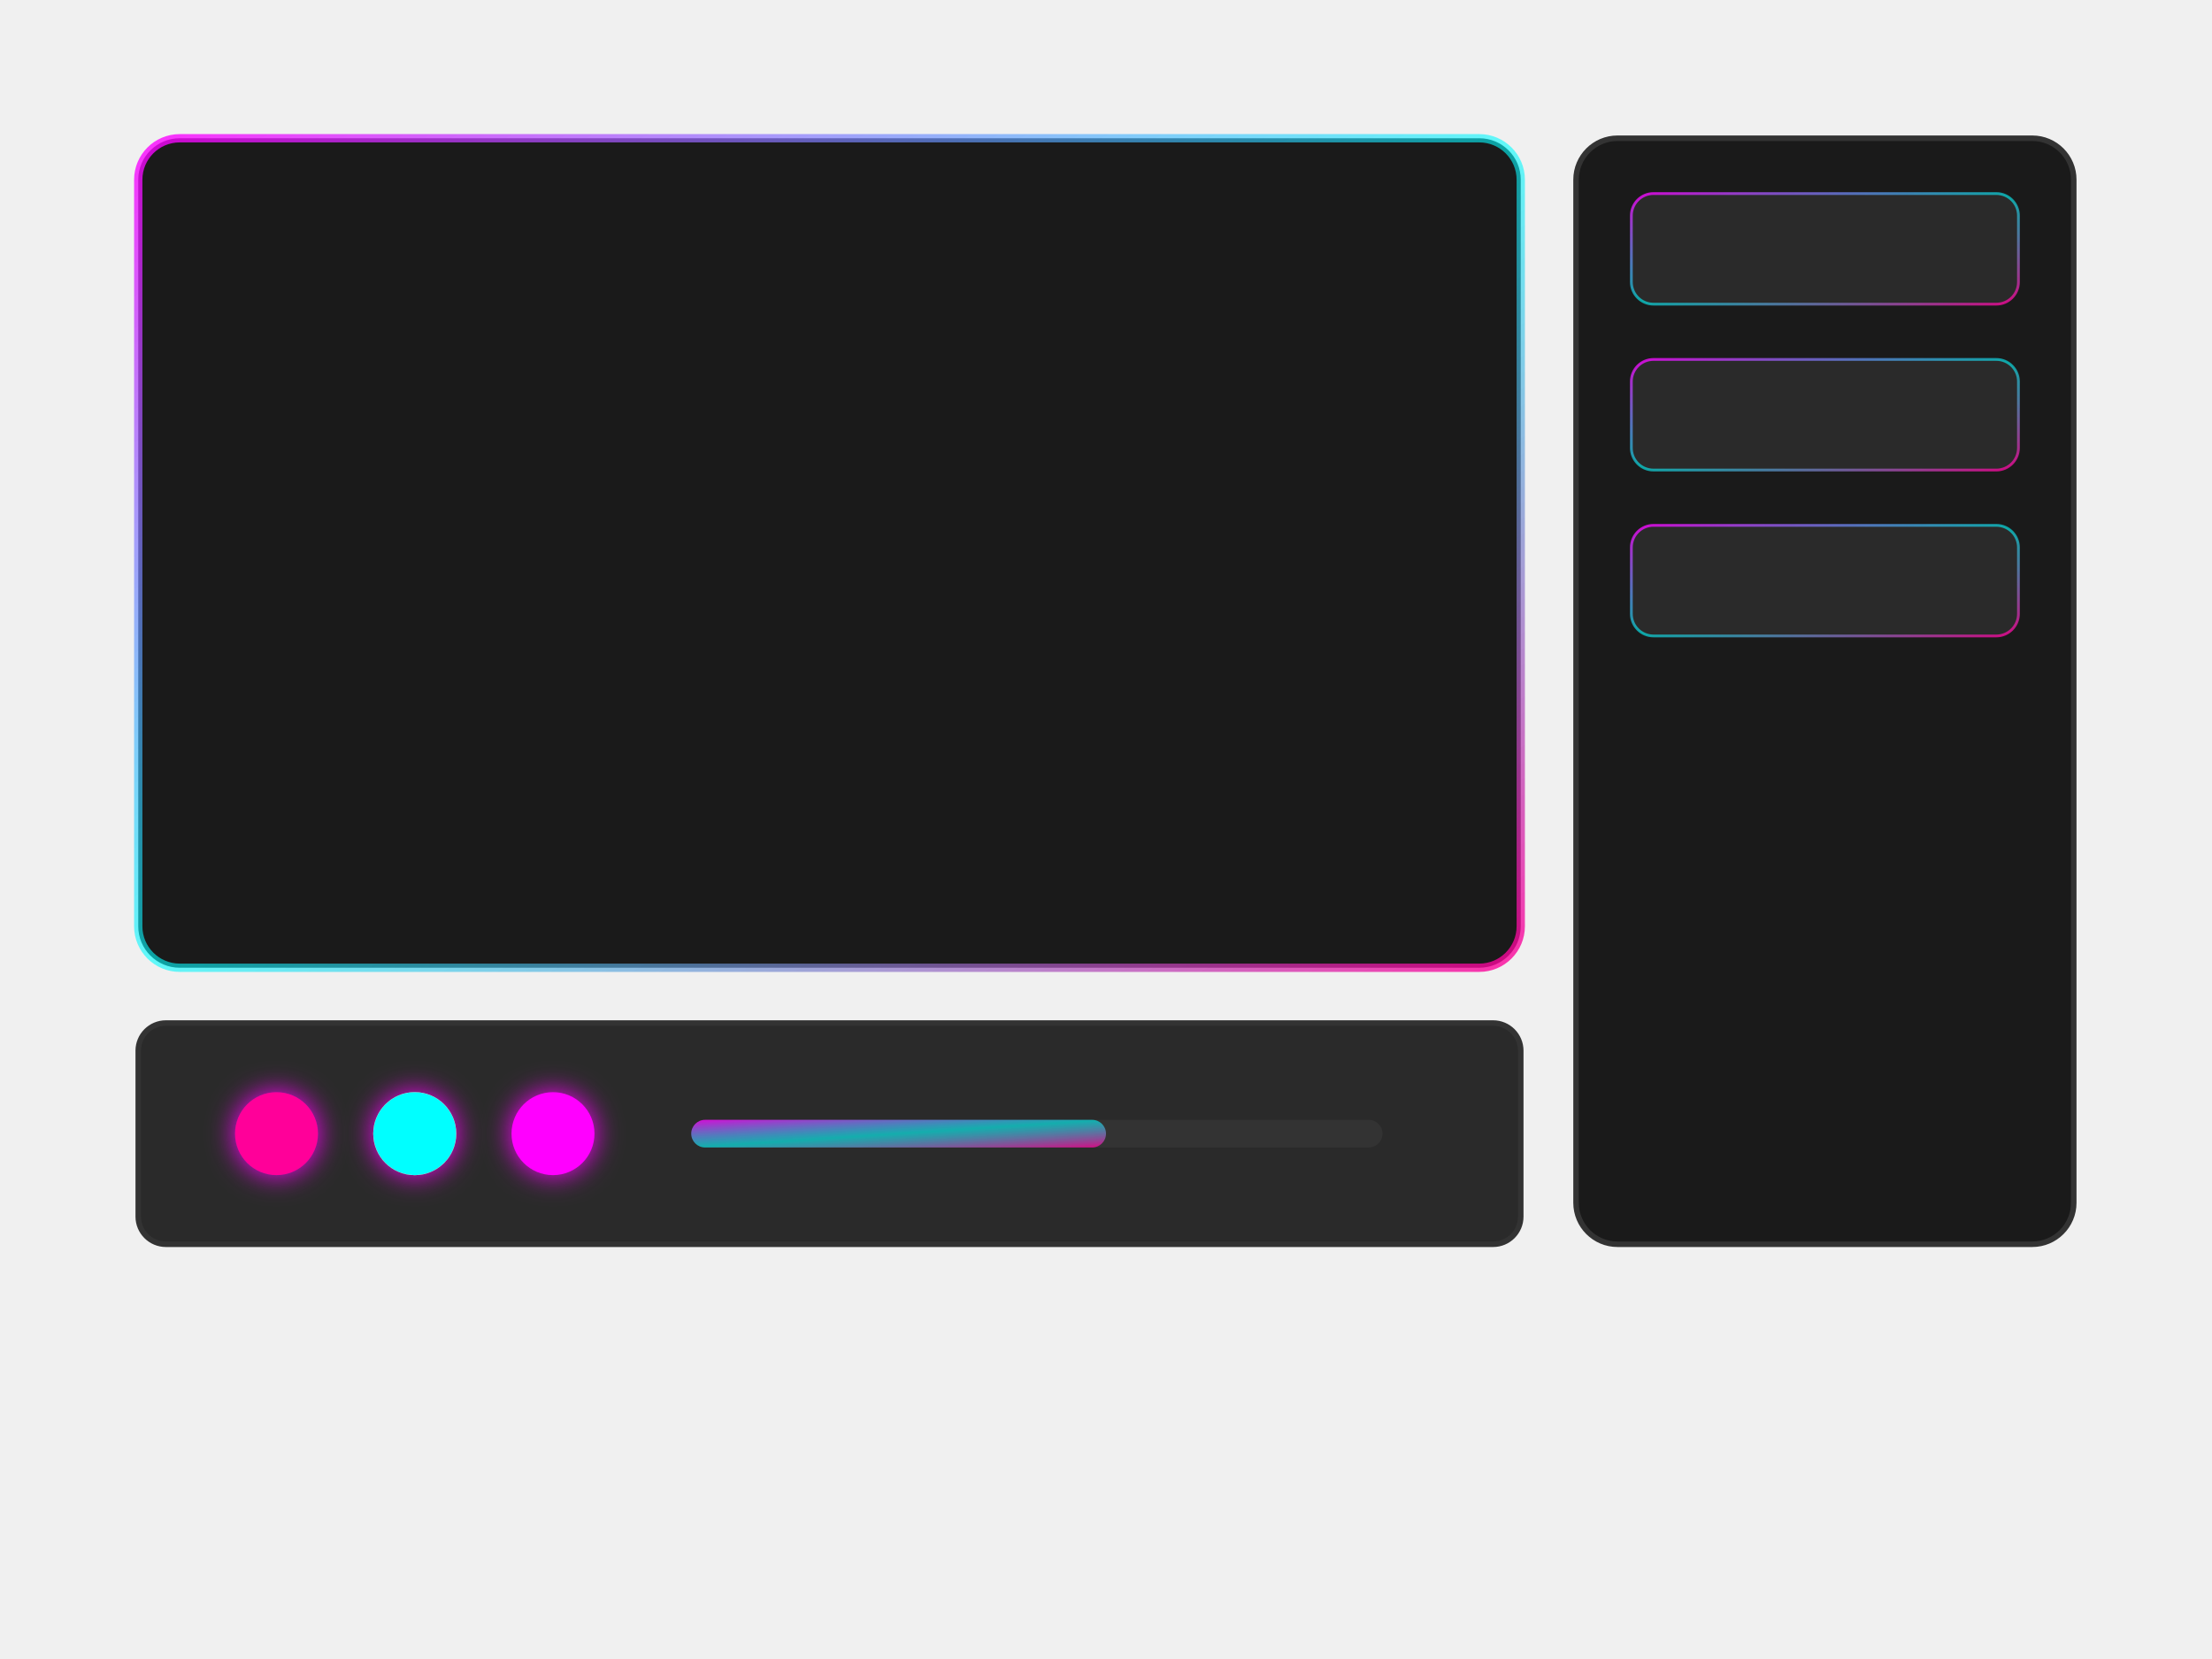
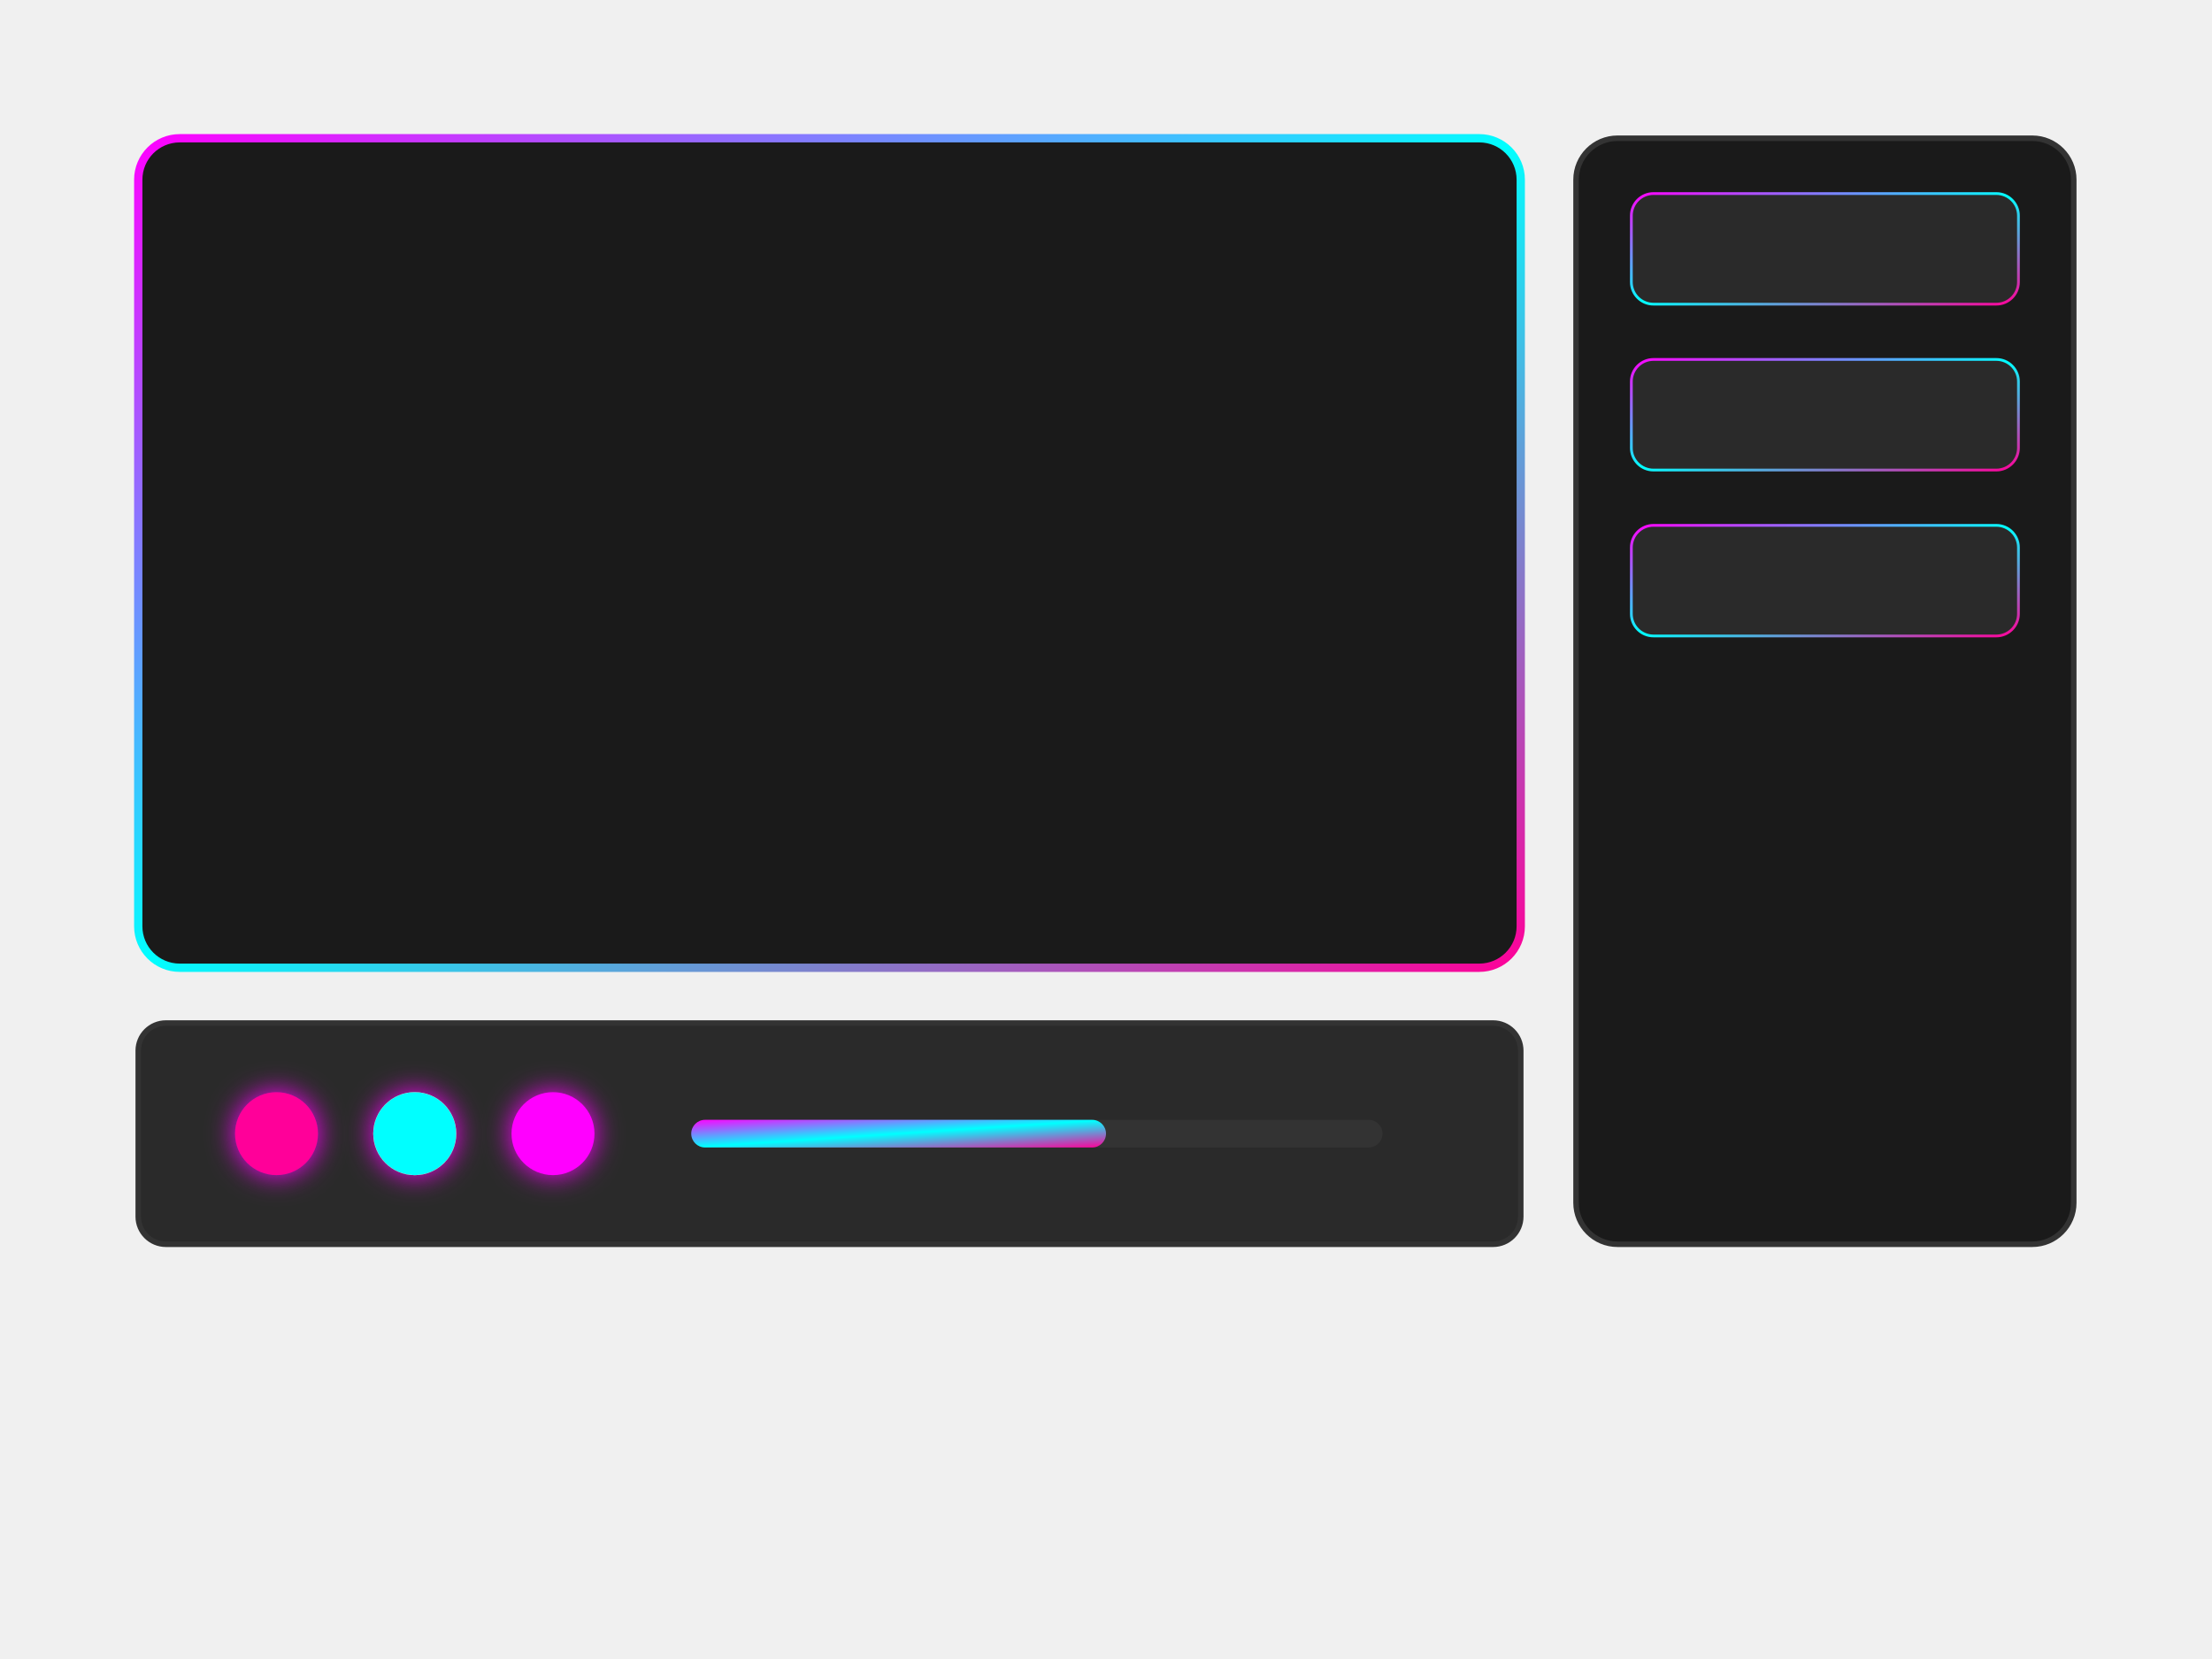
<svg xmlns="http://www.w3.org/2000/svg" viewBox="0 0 800 600">
  <defs>
    <linearGradient id="screenGlow" x1="0%" y1="0%" x2="100%" y2="100%">
-       <stop offset="0%" style="stop-color:#ff00ff;stop-opacity:0.8" />
-       <stop offset="50%" style="stop-color:#00ffff;stop-opacity:0.6" />
-       <stop offset="100%" style="stop-color:#ff0099;stop-opacity:0.8" />
+       <stop offset="0%" style="stop-color:#ff00ff;stop-opacity:1" />
+       <stop offset="50%" style="stop-color:#00ffff;stop-opacity:1" />
+       <stop offset="100%" style="stop-color:#ff0099;stop-opacity:1" />
    </linearGradient>
    <filter id="modernGlow" x="-50%" y="-50%" width="200%" height="200%">
      <feGaussianBlur stdDeviation="5" result="blur" />
      <feFlood flood-color="#ff00ff" result="color" />
      <feComposite in="color" in2="blur" operator="in" />
      <feMerge>
        <feMergeNode />
        <feMergeNode in="SourceGraphic" />
      </feMerge>
    </filter>
    <pattern id="gridPattern" width="20" height="20" patternUnits="userSpaceOnUse">
      <rect width="20" height="20" fill="none" stroke="#ffffff" stroke-width="0.5" opacity="0.1" />
    </pattern>
  </defs>
  <g transform="translate(50, 50)">
    <rect x="0" y="0" width="500" height="300" rx="15" fill="#1a1a1a" stroke="url(#screenGlow)" stroke-width="3" />
    <g transform="translate(0, 320)">
      <rect x="0" y="0" width="500" height="80" rx="10" fill="#2a2a2a" stroke="#333" stroke-width="2" />
      <circle cx="50" cy="40" r="15" fill="#ff0099" filter="url(#modernGlow)" />
      <circle cx="100" cy="40" r="15" fill="#00ffff" filter="url(#modernGlow)" />
      <circle cx="150" cy="40" r="15" fill="#ff00ff" filter="url(#modernGlow)" />
      <rect x="200" y="35" width="250" height="10" rx="5" fill="#333" />
      <rect x="200" y="35" width="150" height="10" rx="5" fill="url(#screenGlow)" />
    </g>
    <g transform="translate(520, 0)">
      <rect x="0" y="0" width="180" height="400" rx="15" fill="#1a1a1a" stroke="#333" stroke-width="2" />
      <g transform="translate(20, 20)">
        <rect x="0" y="0" width="140" height="40" rx="8" fill="#2a2a2a" stroke="url(#screenGlow)" stroke-width="1" />
        <rect x="0" y="60" width="140" height="40" rx="8" fill="#2a2a2a" stroke="url(#screenGlow)" stroke-width="1" />
        <rect x="0" y="120" width="140" height="40" rx="8" fill="#2a2a2a" stroke="url(#screenGlow)" stroke-width="1" />
      </g>
    </g>
  </g>
</svg>
